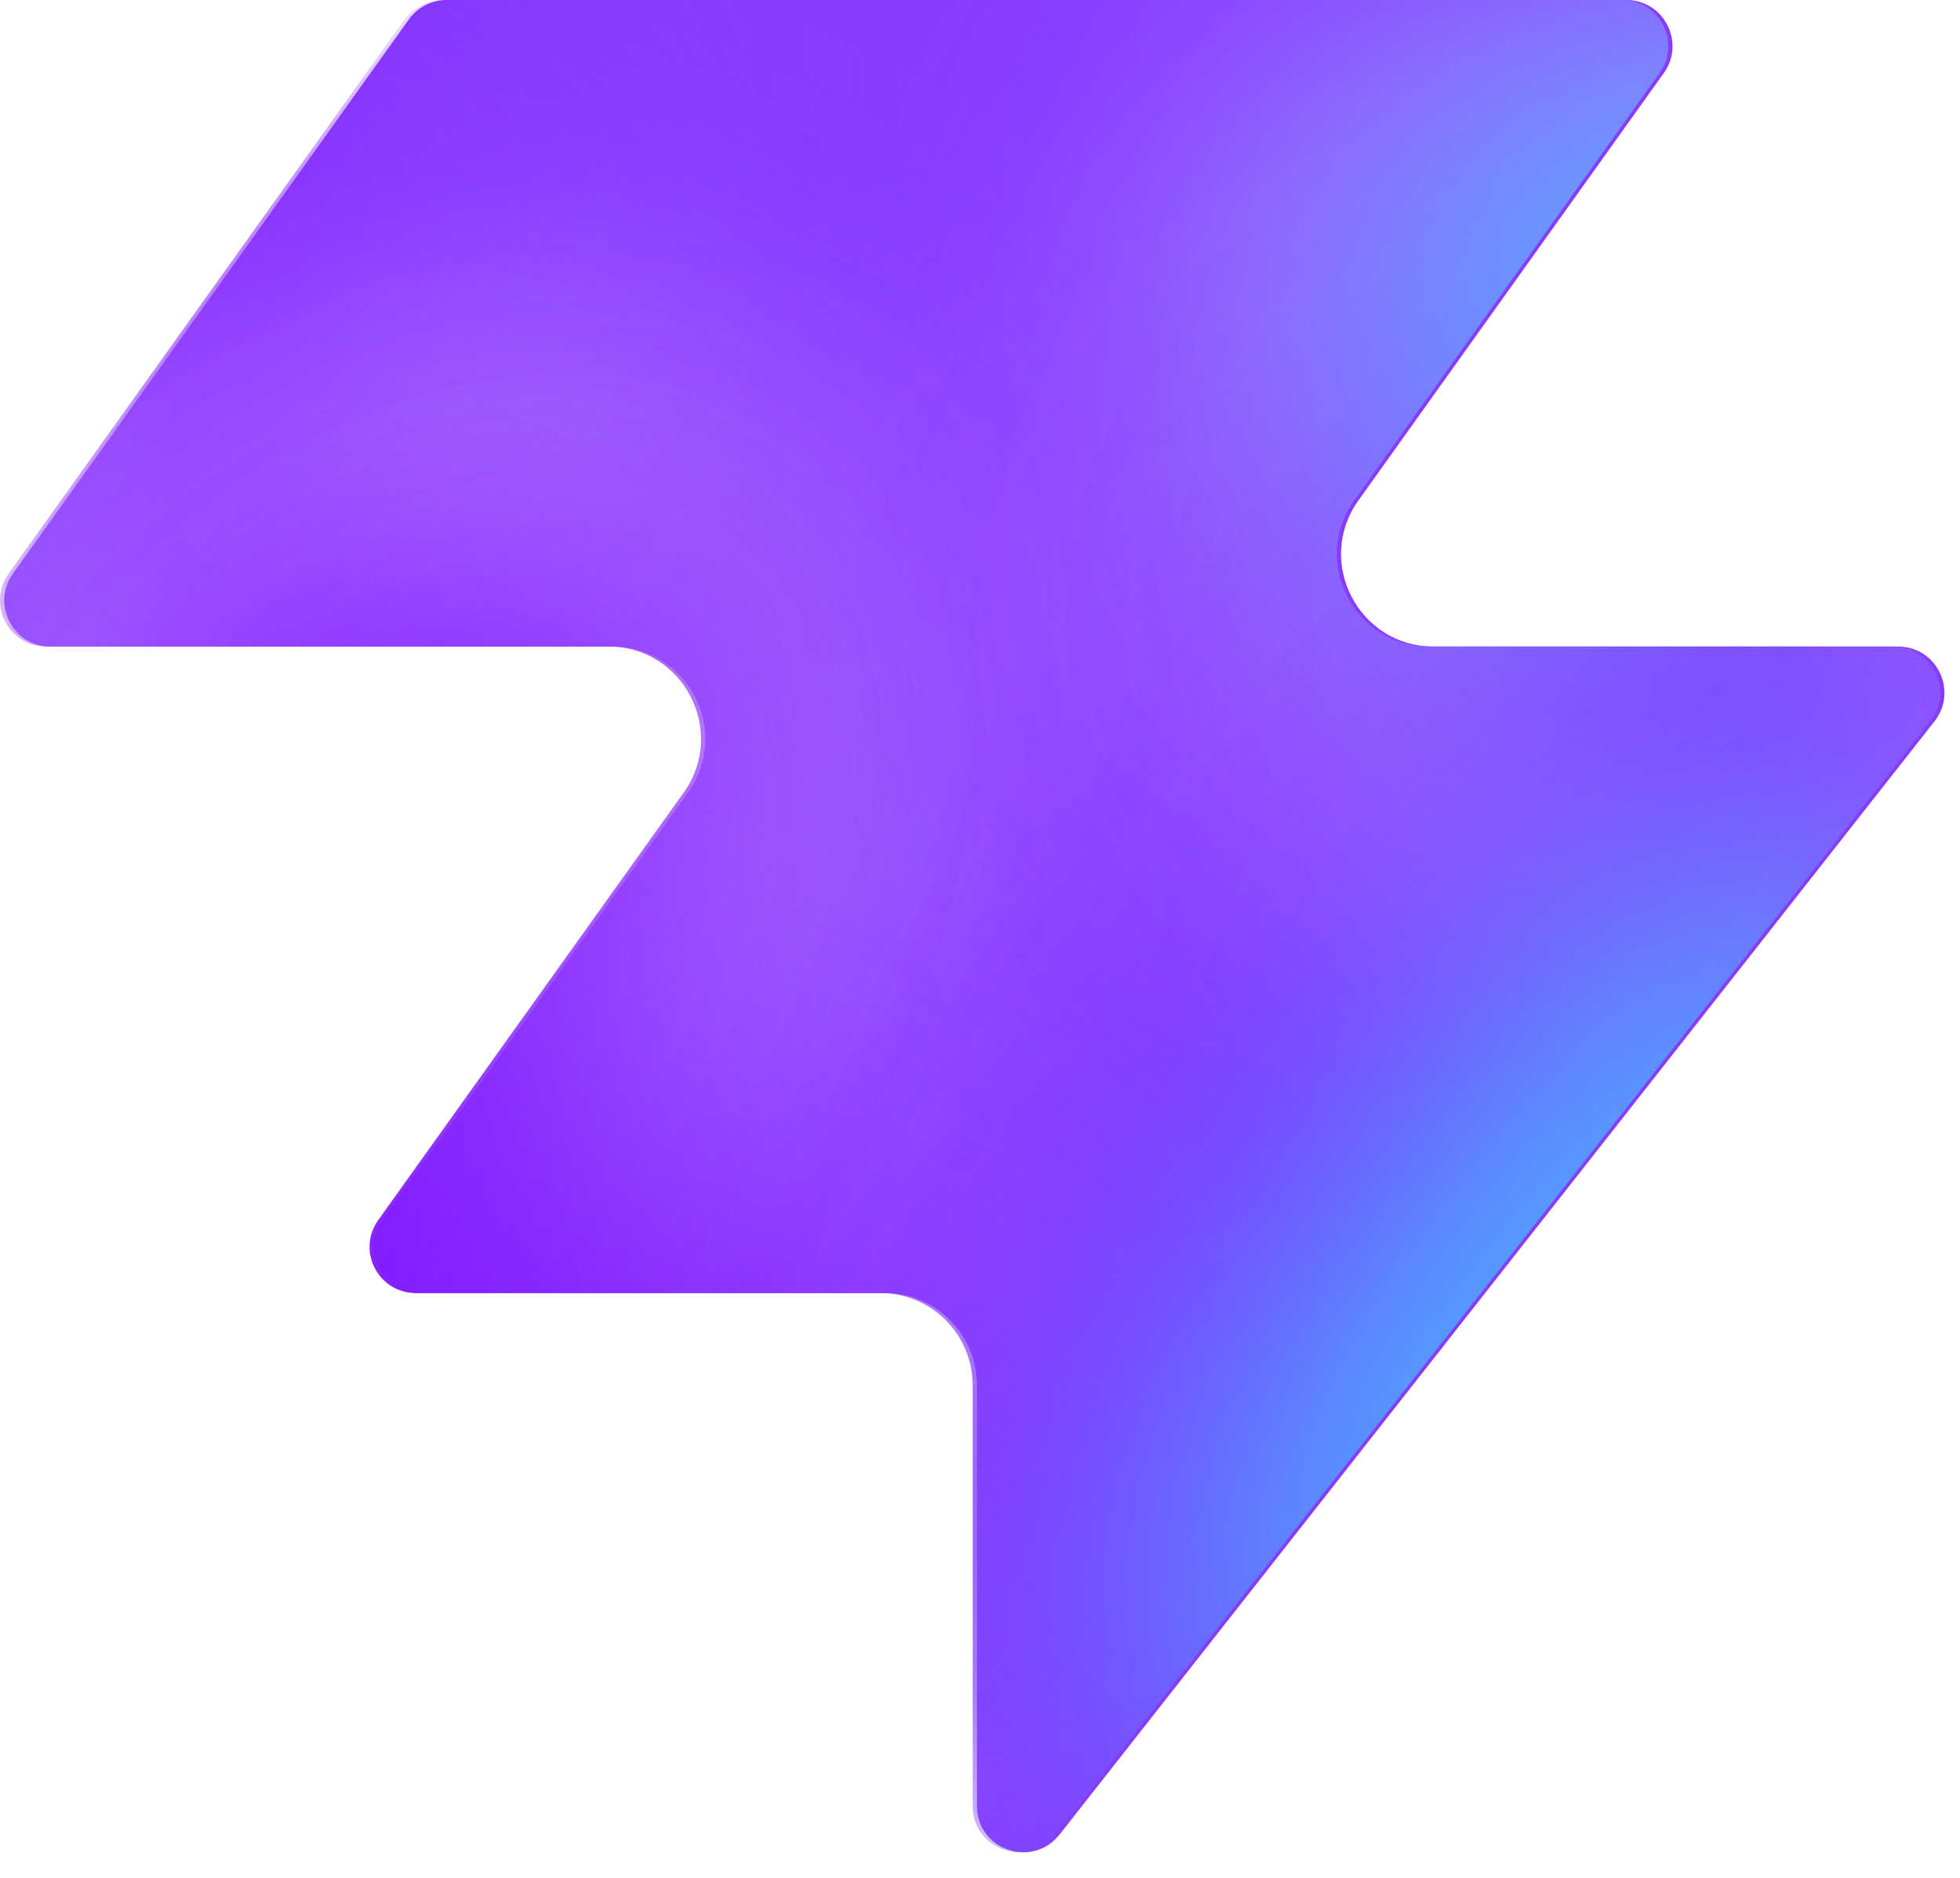
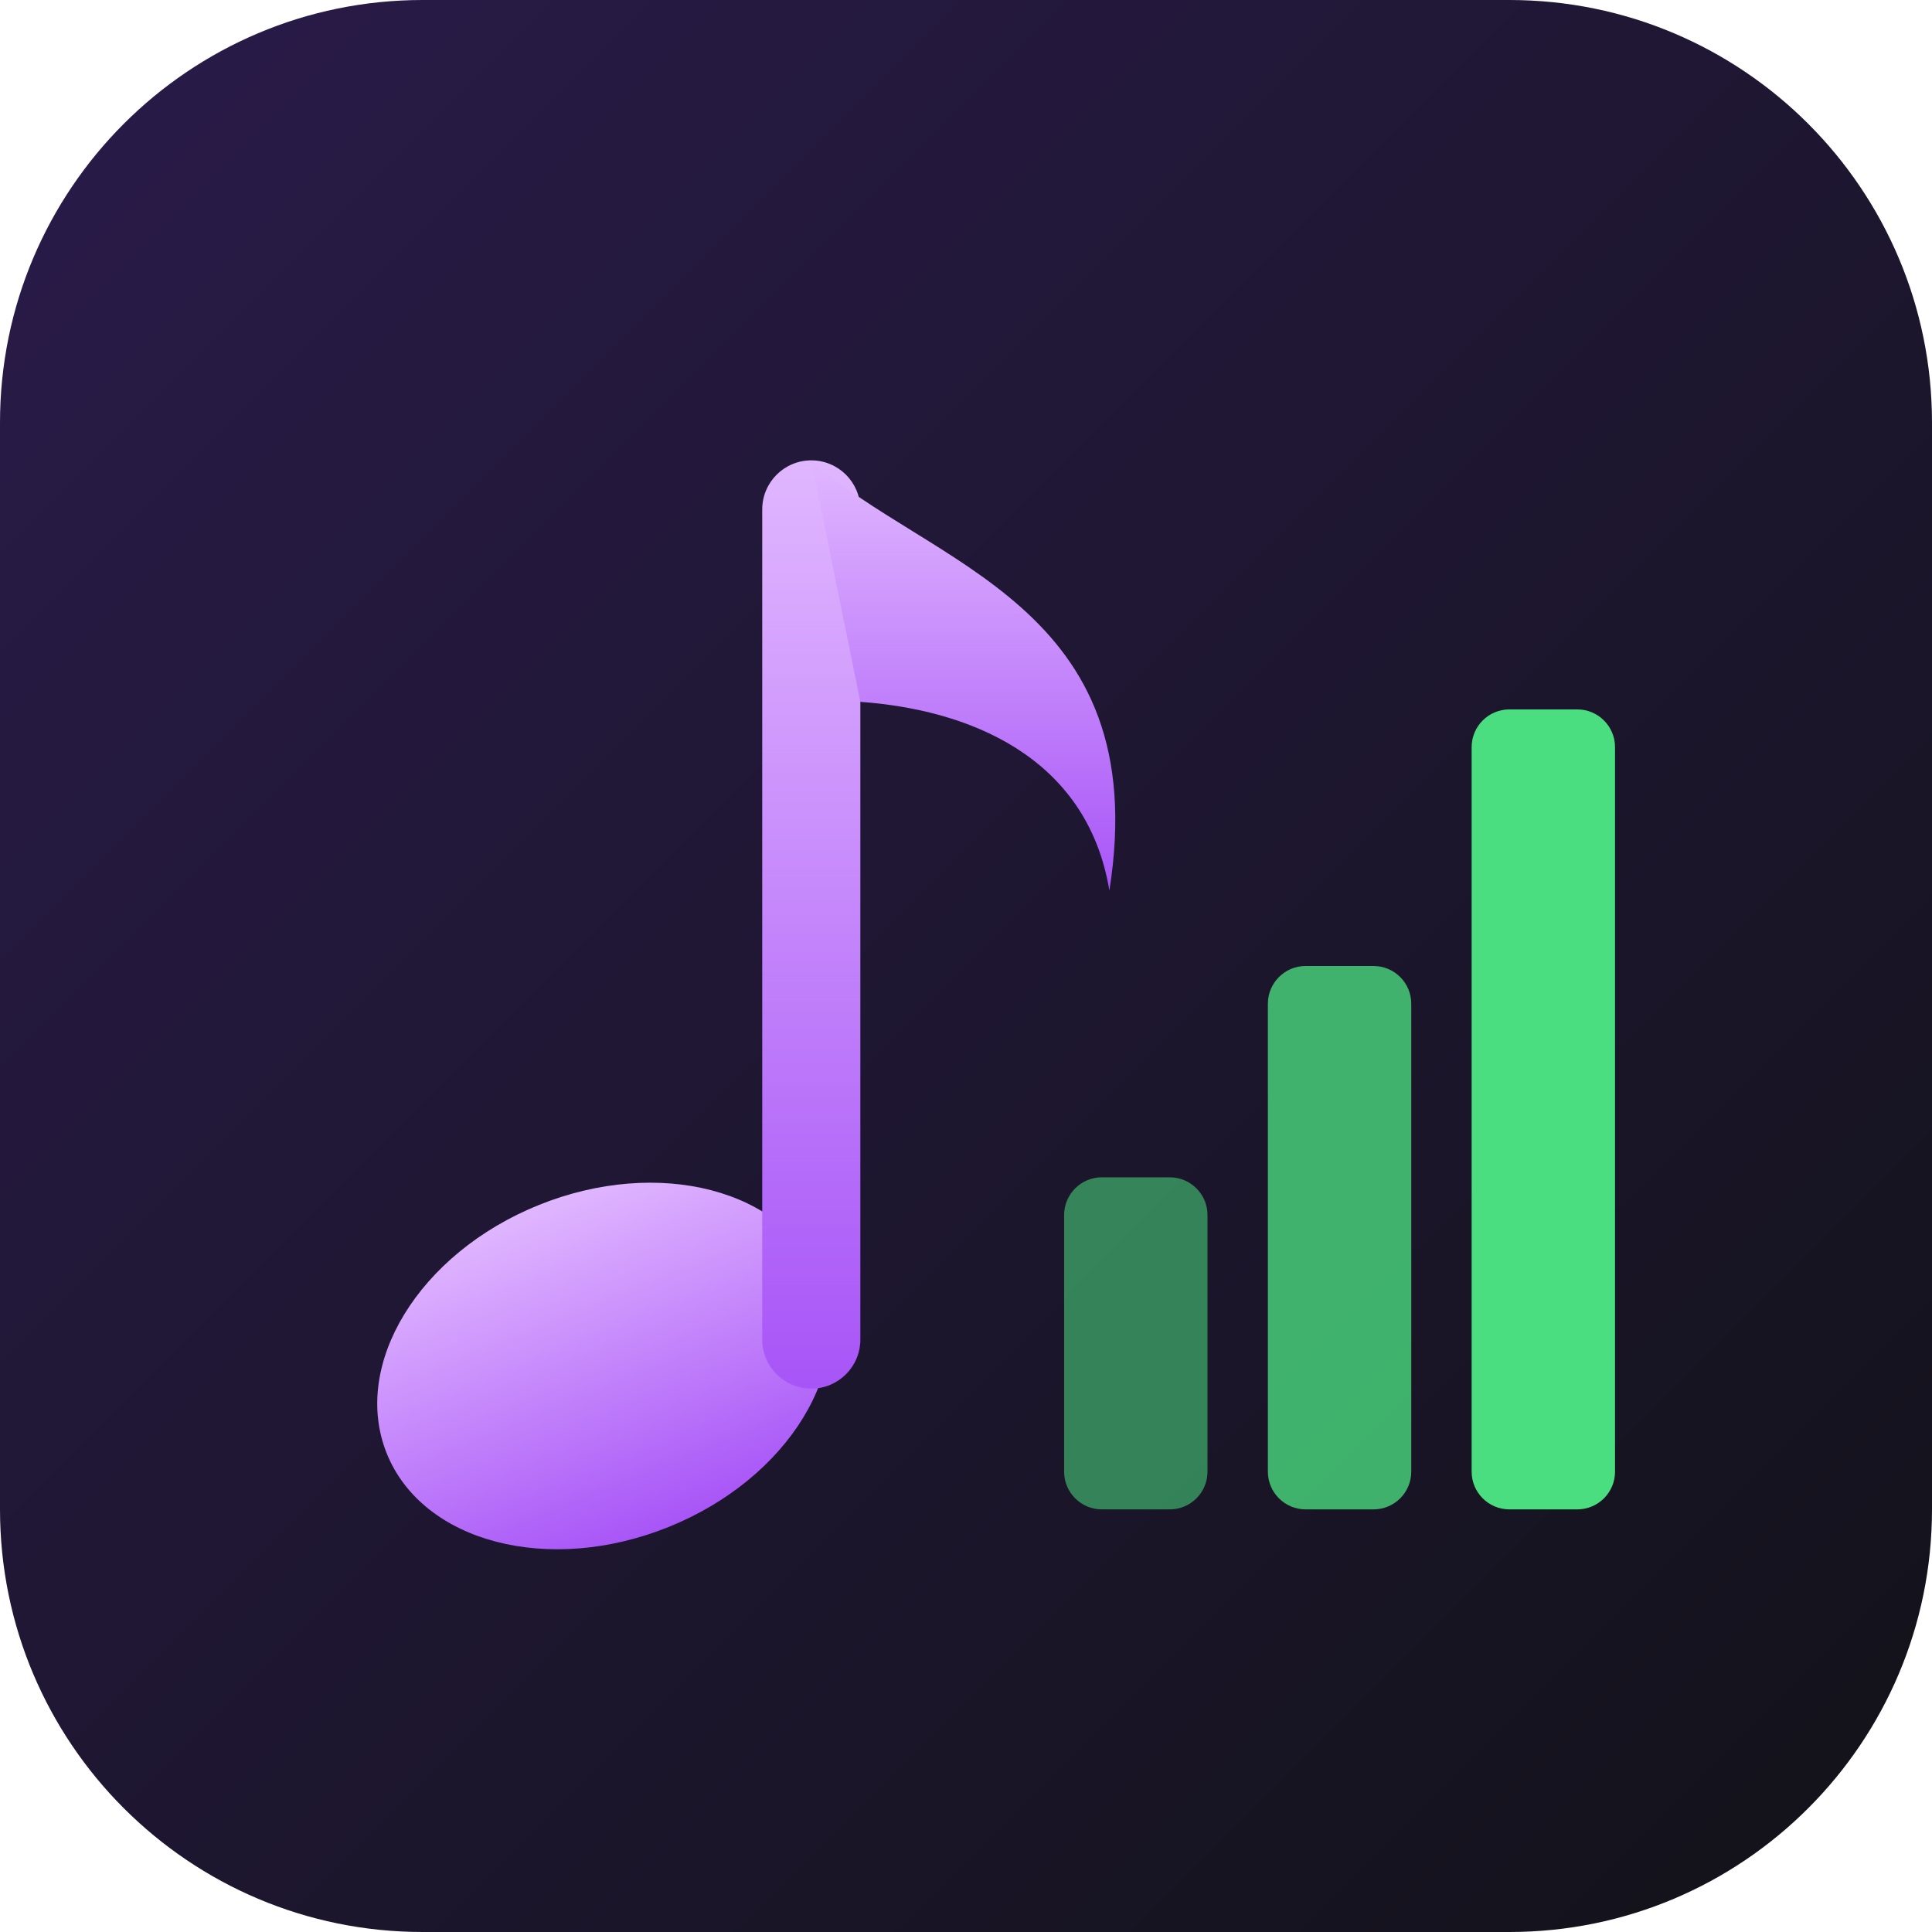
- <svg xmlns="http://www.w3.org/2000/svg" width="48" height="46" fill="none" viewBox="0 0 48 46">
-   <path fill="#863bff" d="M25.946 44.938c-.664.845-2.021.375-2.021-.698V33.937a2.26 2.26 0 0 0-2.262-2.262H10.287c-.92 0-1.456-1.04-.92-1.788l7.48-10.471c1.07-1.497 0-3.578-1.842-3.578H1.237c-.92 0-1.456-1.04-.92-1.788L10.013.474c.214-.297.556-.474.92-.474h28.894c.92 0 1.456 1.04.92 1.788l-7.48 10.471c-1.07 1.498 0 3.579 1.842 3.579h11.377c.943 0 1.473 1.088.89 1.83L25.947 44.94z" style="fill:#863bff;fill:color(display-p3 .525 .23 1);fill-opacity:1" />
-   <mask id="a" width="48" height="46" x="0" y="0" maskUnits="userSpaceOnUse" style="mask-type:alpha">
-     <path fill="#000" d="M25.842 44.938c-.664.844-2.021.375-2.021-.698V33.937a2.26 2.26 0 0 0-2.262-2.262H10.183c-.92 0-1.456-1.04-.92-1.788l7.48-10.471c1.07-1.498 0-3.579-1.842-3.579H1.133c-.92 0-1.456-1.04-.92-1.787L9.91.473c.214-.297.556-.474.92-.474h28.894c.92 0 1.456 1.04.92 1.788l-7.48 10.471c-1.07 1.498 0 3.578 1.842 3.578h11.377c.943 0 1.473 1.088.89 1.832L25.843 44.94z" style="fill:#000;fill-opacity:1" />
-   </mask>
-   <g mask="url(#a)">
-     <g filter="url(#b)">
-       <ellipse cx="5.508" cy="14.704" fill="#ede6ff" rx="5.508" ry="14.704" style="fill:#ede6ff;fill:color(display-p3 .927 .903 1);fill-opacity:1" transform="matrix(.00324 1 1 -.00324 -4.47 31.516)" />
-     </g>
-     <g filter="url(#c)">
-       <ellipse cx="10.399" cy="29.851" fill="#ede6ff" rx="10.399" ry="29.851" style="fill:#ede6ff;fill:color(display-p3 .927 .903 1);fill-opacity:1" transform="matrix(.00324 1 1 -.00324 -39.328 7.883)" />
-     </g>
-     <g filter="url(#d)">
-       <ellipse cx="5.508" cy="30.487" fill="#7e14ff" rx="5.508" ry="30.487" style="fill:#7e14ff;fill:color(display-p3 .492 .077 1);fill-opacity:1" transform="rotate(89.814 -25.913 -14.639)scale(1 -1)" />
-     </g>
-     <g filter="url(#e)">
-       <ellipse cx="5.508" cy="30.599" fill="#7e14ff" rx="5.508" ry="30.599" style="fill:#7e14ff;fill:color(display-p3 .492 .077 1);fill-opacity:1" transform="rotate(89.814 -32.644 -3.334)scale(1 -1)" />
-     </g>
-     <g filter="url(#f)">
-       <ellipse cx="5.508" cy="30.599" fill="#7e14ff" rx="5.508" ry="30.599" style="fill:#7e14ff;fill:color(display-p3 .492 .077 1);fill-opacity:1" transform="matrix(.00324 1 1 -.00324 -34.34 30.47)" />
-     </g>
-     <g filter="url(#g)">
-       <ellipse cx="14.072" cy="22.078" fill="#ede6ff" rx="14.072" ry="22.078" style="fill:#ede6ff;fill:color(display-p3 .927 .903 1);fill-opacity:1" transform="rotate(93.35 24.506 48.493)scale(-1 1)" />
-     </g>
-     <g filter="url(#h)">
-       <ellipse cx="3.47" cy="21.501" fill="#7e14ff" rx="3.47" ry="21.501" style="fill:#7e14ff;fill:color(display-p3 .492 .077 1);fill-opacity:1" transform="rotate(89.009 28.708 47.59)scale(-1 1)" />
-     </g>
-     <g filter="url(#i)">
-       <ellipse cx="3.47" cy="21.501" fill="#7e14ff" rx="3.47" ry="21.501" style="fill:#7e14ff;fill:color(display-p3 .492 .077 1);fill-opacity:1" transform="rotate(89.009 28.708 47.59)scale(-1 1)" />
-     </g>
-     <g filter="url(#j)">
-       <ellipse cx=".387" cy="8.972" fill="#7e14ff" rx="4.407" ry="29.108" style="fill:#7e14ff;fill:color(display-p3 .492 .077 1);fill-opacity:1" transform="rotate(39.51 .387 8.972)" />
-     </g>
-     <g filter="url(#k)">
-       <ellipse cx="47.523" cy="-6.092" fill="#7e14ff" rx="4.407" ry="29.108" style="fill:#7e14ff;fill:color(display-p3 .492 .077 1);fill-opacity:1" transform="rotate(37.892 47.523 -6.092)" />
-     </g>
-     <g filter="url(#l)">
-       <ellipse cx="41.412" cy="6.333" fill="#47bfff" rx="5.971" ry="9.665" style="fill:#47bfff;fill:color(display-p3 .28 .748 1);fill-opacity:1" transform="rotate(37.892 41.412 6.333)" />
-     </g>
-     <g filter="url(#m)">
-       <ellipse cx="-1.879" cy="38.332" fill="#7e14ff" rx="4.407" ry="29.108" style="fill:#7e14ff;fill:color(display-p3 .492 .077 1);fill-opacity:1" transform="rotate(37.892 -1.88 38.332)" />
-     </g>
-     <g filter="url(#n)">
-       <ellipse cx="-1.879" cy="38.332" fill="#7e14ff" rx="4.407" ry="29.108" style="fill:#7e14ff;fill:color(display-p3 .492 .077 1);fill-opacity:1" transform="rotate(37.892 -1.88 38.332)" />
-     </g>
-     <g filter="url(#o)">
-       <ellipse cx="35.651" cy="29.907" fill="#7e14ff" rx="4.407" ry="29.108" style="fill:#7e14ff;fill:color(display-p3 .492 .077 1);fill-opacity:1" transform="rotate(37.892 35.651 29.907)" />
-     </g>
-     <g filter="url(#p)">
-       <ellipse cx="38.418" cy="32.4" fill="#47bfff" rx="5.971" ry="15.297" style="fill:#47bfff;fill:color(display-p3 .28 .748 1);fill-opacity:1" transform="rotate(37.892 38.418 32.4)" />
-     </g>
+ <svg xmlns="http://www.w3.org/2000/svg" viewBox="0 0 512 512">
+   <defs>
+     <linearGradient id="bg" x1="0" y1="0" x2="1" y2="1">
+       <stop offset="0" stop-color="#2a1b4a" />
+       <stop offset="1" stop-color="#121218" />
+     </linearGradient>
+     <linearGradient id="note" x1="0" y1="0" x2="0" y2="1">
+       <stop offset="0" stop-color="#e0b6ff" />
+       <stop offset="1" stop-color="#a855f7" />
+     </linearGradient>
+   </defs>
+   <rect width="512" height="512" rx="112" fill="url(#bg)" />
+   <g transform="translate(-24 0)">
+     <ellipse cx="184" cy="362" rx="62" ry="46" transform="rotate(-22 184 362)" fill="url(#note)" />
+     <rect x="226" y="122" width="26" height="246" rx="13" fill="url(#note)" />
+     <path d="M239 122 C 270 150, 330 160, 318 236 C 312 200, 280 188, 252 186 Z" fill="url(#note)" />
+     <rect x="306" y="312" width="38" height="88" rx="10" fill="#4ade80" opacity="0.55" />
+     <rect x="360" y="256" width="38" height="144" rx="10" fill="#4ade80" opacity="0.78" />
+     <rect x="414" y="188" width="38" height="212" rx="10" fill="#4ade80" />
  </g>
-   <defs>
-     <filter id="b" width="60.045" height="41.654" x="-19.77" y="16.149" color-interpolation-filters="sRGB" filterUnits="userSpaceOnUse">
-       <feFlood flood-opacity="0" result="BackgroundImageFix" />
-       <feBlend in="SourceGraphic" in2="BackgroundImageFix" result="shape" />
-       <feGaussianBlur result="effect1_foregroundBlur_2002_17158" stdDeviation="7.659" />
-     </filter>
-     <filter id="c" width="90.34" height="51.437" x="-54.613" y="-7.533" color-interpolation-filters="sRGB" filterUnits="userSpaceOnUse">
-       <feFlood flood-opacity="0" result="BackgroundImageFix" />
-       <feBlend in="SourceGraphic" in2="BackgroundImageFix" result="shape" />
-       <feGaussianBlur result="effect1_foregroundBlur_2002_17158" stdDeviation="7.659" />
-     </filter>
-     <filter id="d" width="79.355" height="29.4" x="-49.64" y="2.03" color-interpolation-filters="sRGB" filterUnits="userSpaceOnUse">
-       <feFlood flood-opacity="0" result="BackgroundImageFix" />
-       <feBlend in="SourceGraphic" in2="BackgroundImageFix" result="shape" />
-       <feGaussianBlur result="effect1_foregroundBlur_2002_17158" stdDeviation="4.596" />
-     </filter>
-     <filter id="e" width="79.579" height="29.4" x="-45.045" y="20.029" color-interpolation-filters="sRGB" filterUnits="userSpaceOnUse">
-       <feFlood flood-opacity="0" result="BackgroundImageFix" />
-       <feBlend in="SourceGraphic" in2="BackgroundImageFix" result="shape" />
-       <feGaussianBlur result="effect1_foregroundBlur_2002_17158" stdDeviation="4.596" />
-     </filter>
-     <filter id="f" width="79.579" height="29.4" x="-43.513" y="21.178" color-interpolation-filters="sRGB" filterUnits="userSpaceOnUse">
-       <feFlood flood-opacity="0" result="BackgroundImageFix" />
-       <feBlend in="SourceGraphic" in2="BackgroundImageFix" result="shape" />
-       <feGaussianBlur result="effect1_foregroundBlur_2002_17158" stdDeviation="4.596" />
-     </filter>
-     <filter id="g" width="74.749" height="58.852" x="15.756" y="-17.901" color-interpolation-filters="sRGB" filterUnits="userSpaceOnUse">
-       <feFlood flood-opacity="0" result="BackgroundImageFix" />
-       <feBlend in="SourceGraphic" in2="BackgroundImageFix" result="shape" />
-       <feGaussianBlur result="effect1_foregroundBlur_2002_17158" stdDeviation="7.659" />
-     </filter>
-     <filter id="h" width="61.377" height="25.362" x="23.548" y="2.284" color-interpolation-filters="sRGB" filterUnits="userSpaceOnUse">
-       <feFlood flood-opacity="0" result="BackgroundImageFix" />
-       <feBlend in="SourceGraphic" in2="BackgroundImageFix" result="shape" />
-       <feGaussianBlur result="effect1_foregroundBlur_2002_17158" stdDeviation="4.596" />
-     </filter>
-     <filter id="i" width="61.377" height="25.362" x="23.548" y="2.284" color-interpolation-filters="sRGB" filterUnits="userSpaceOnUse">
-       <feFlood flood-opacity="0" result="BackgroundImageFix" />
-       <feBlend in="SourceGraphic" in2="BackgroundImageFix" result="shape" />
-       <feGaussianBlur result="effect1_foregroundBlur_2002_17158" stdDeviation="4.596" />
-     </filter>
-     <filter id="j" width="56.045" height="63.649" x="-27.636" y="-22.853" color-interpolation-filters="sRGB" filterUnits="userSpaceOnUse">
-       <feFlood flood-opacity="0" result="BackgroundImageFix" />
-       <feBlend in="SourceGraphic" in2="BackgroundImageFix" result="shape" />
-       <feGaussianBlur result="effect1_foregroundBlur_2002_17158" stdDeviation="4.596" />
-     </filter>
-     <filter id="k" width="54.814" height="64.646" x="20.116" y="-38.415" color-interpolation-filters="sRGB" filterUnits="userSpaceOnUse">
-       <feFlood flood-opacity="0" result="BackgroundImageFix" />
-       <feBlend in="SourceGraphic" in2="BackgroundImageFix" result="shape" />
-       <feGaussianBlur result="effect1_foregroundBlur_2002_17158" stdDeviation="4.596" />
-     </filter>
-     <filter id="l" width="33.541" height="35.313" x="24.641" y="-11.323" color-interpolation-filters="sRGB" filterUnits="userSpaceOnUse">
-       <feFlood flood-opacity="0" result="BackgroundImageFix" />
-       <feBlend in="SourceGraphic" in2="BackgroundImageFix" result="shape" />
-       <feGaussianBlur result="effect1_foregroundBlur_2002_17158" stdDeviation="4.596" />
-     </filter>
-     <filter id="m" width="54.814" height="64.646" x="-29.286" y="6.009" color-interpolation-filters="sRGB" filterUnits="userSpaceOnUse">
-       <feFlood flood-opacity="0" result="BackgroundImageFix" />
-       <feBlend in="SourceGraphic" in2="BackgroundImageFix" result="shape" />
-       <feGaussianBlur result="effect1_foregroundBlur_2002_17158" stdDeviation="4.596" />
-     </filter>
-     <filter id="n" width="54.814" height="64.646" x="-29.286" y="6.009" color-interpolation-filters="sRGB" filterUnits="userSpaceOnUse">
-       <feFlood flood-opacity="0" result="BackgroundImageFix" />
-       <feBlend in="SourceGraphic" in2="BackgroundImageFix" result="shape" />
-       <feGaussianBlur result="effect1_foregroundBlur_2002_17158" stdDeviation="4.596" />
-     </filter>
-     <filter id="o" width="54.814" height="64.646" x="8.244" y="-2.416" color-interpolation-filters="sRGB" filterUnits="userSpaceOnUse">
-       <feFlood flood-opacity="0" result="BackgroundImageFix" />
-       <feBlend in="SourceGraphic" in2="BackgroundImageFix" result="shape" />
-       <feGaussianBlur result="effect1_foregroundBlur_2002_17158" stdDeviation="4.596" />
-     </filter>
-     <filter id="p" width="39.409" height="43.623" x="18.713" y="10.588" color-interpolation-filters="sRGB" filterUnits="userSpaceOnUse">
-       <feFlood flood-opacity="0" result="BackgroundImageFix" />
-       <feBlend in="SourceGraphic" in2="BackgroundImageFix" result="shape" />
-       <feGaussianBlur result="effect1_foregroundBlur_2002_17158" stdDeviation="4.596" />
-     </filter>
-   </defs>
</svg>
